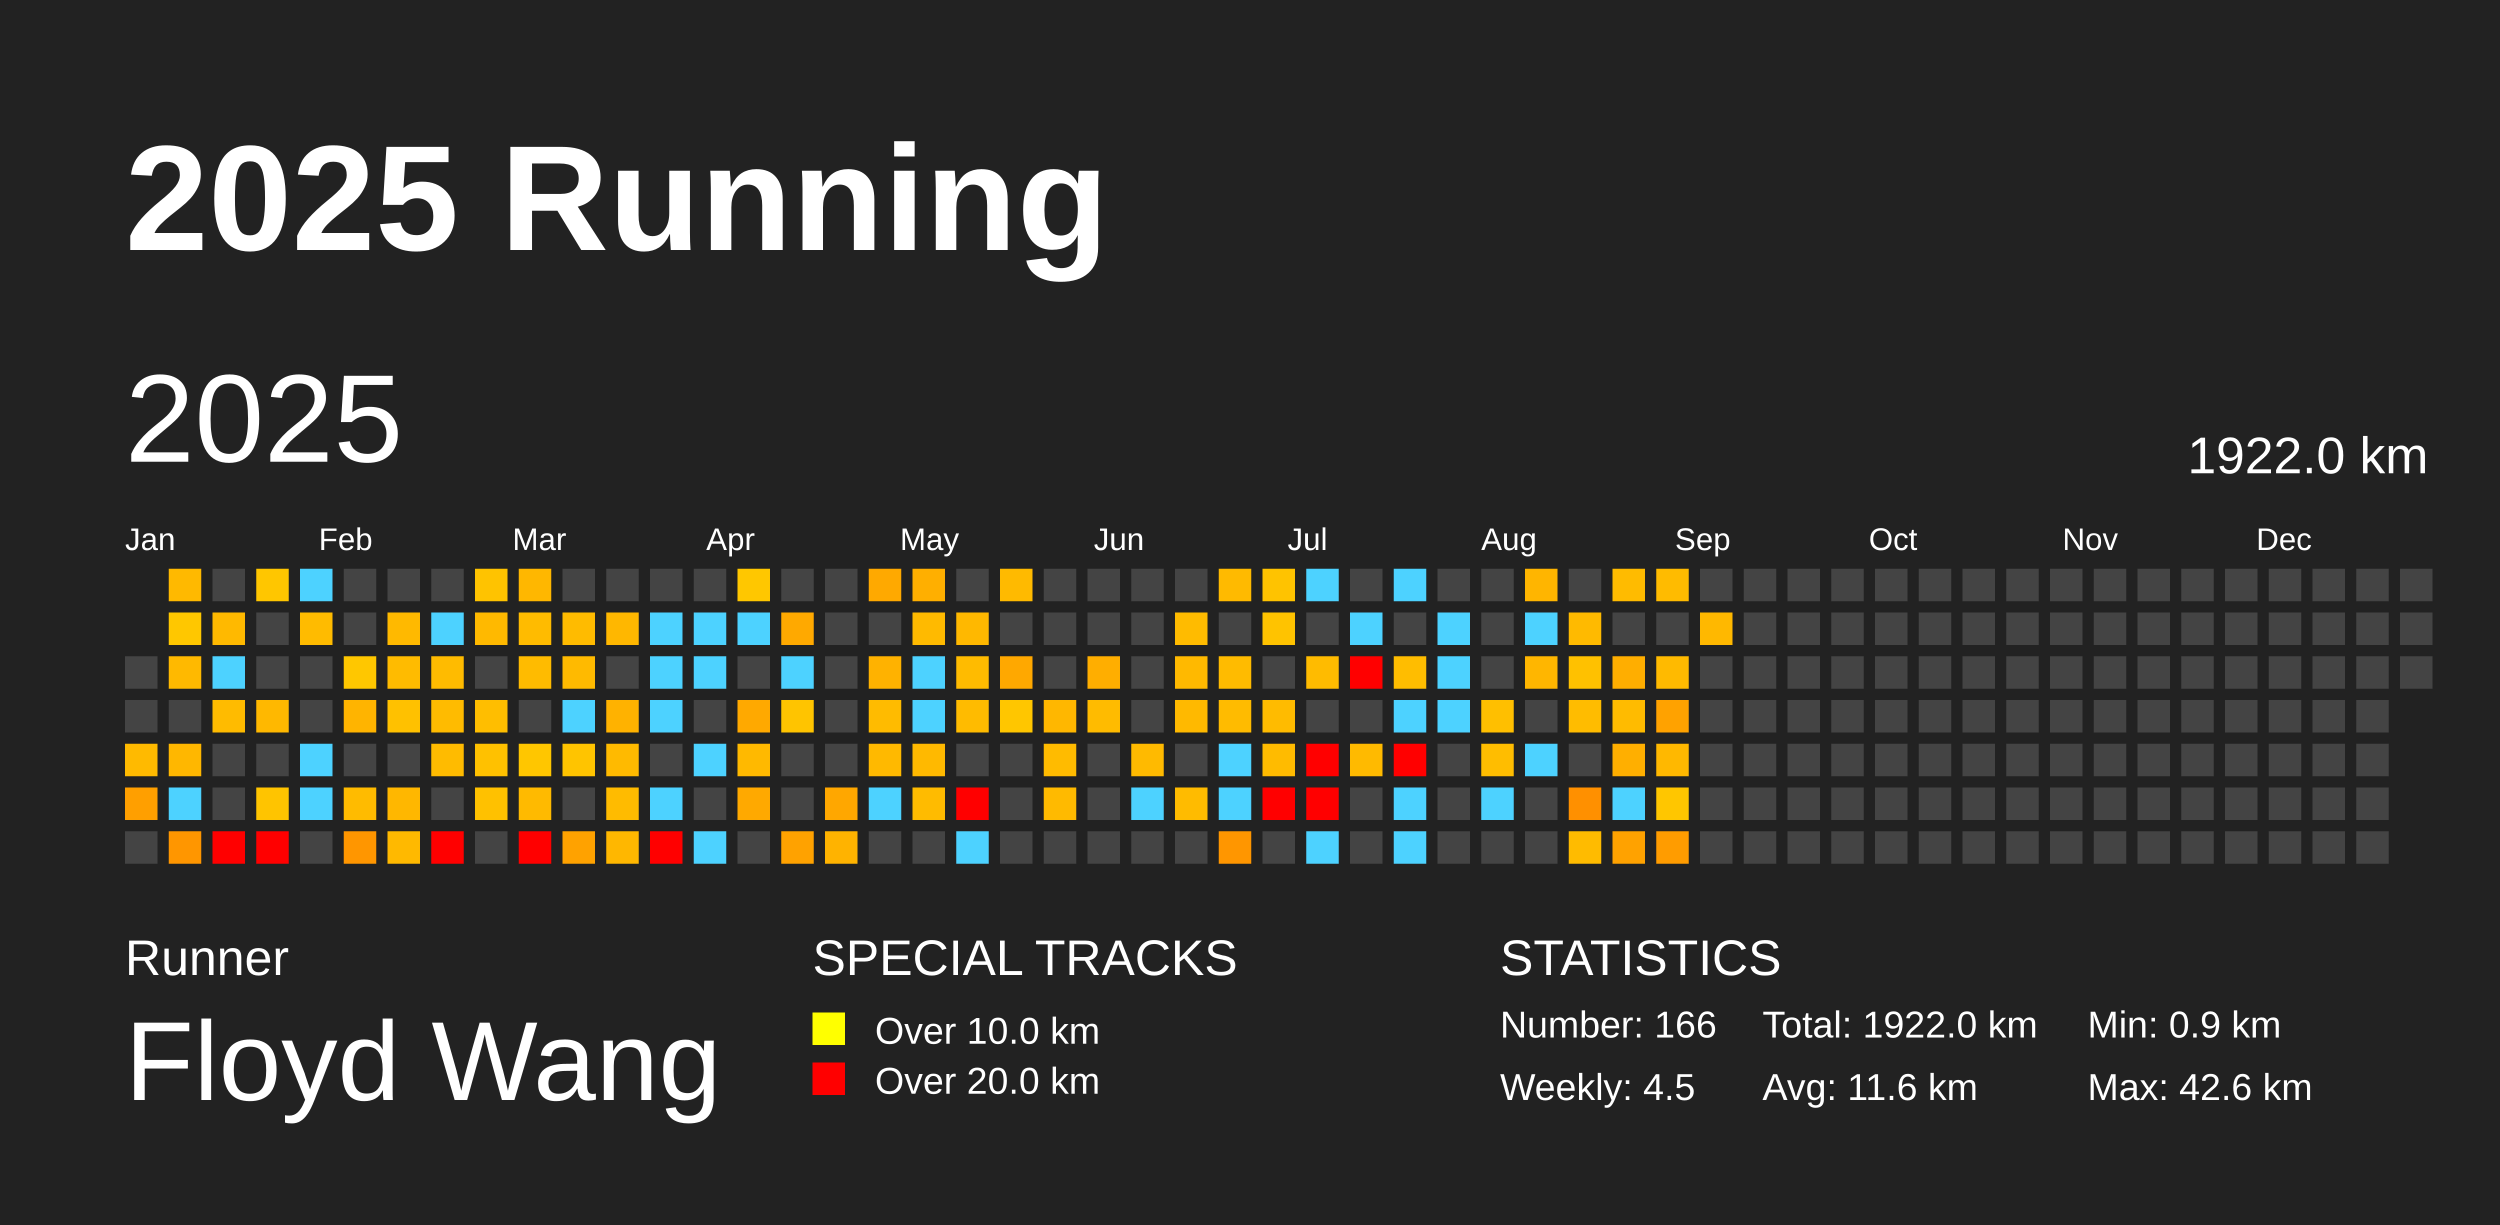
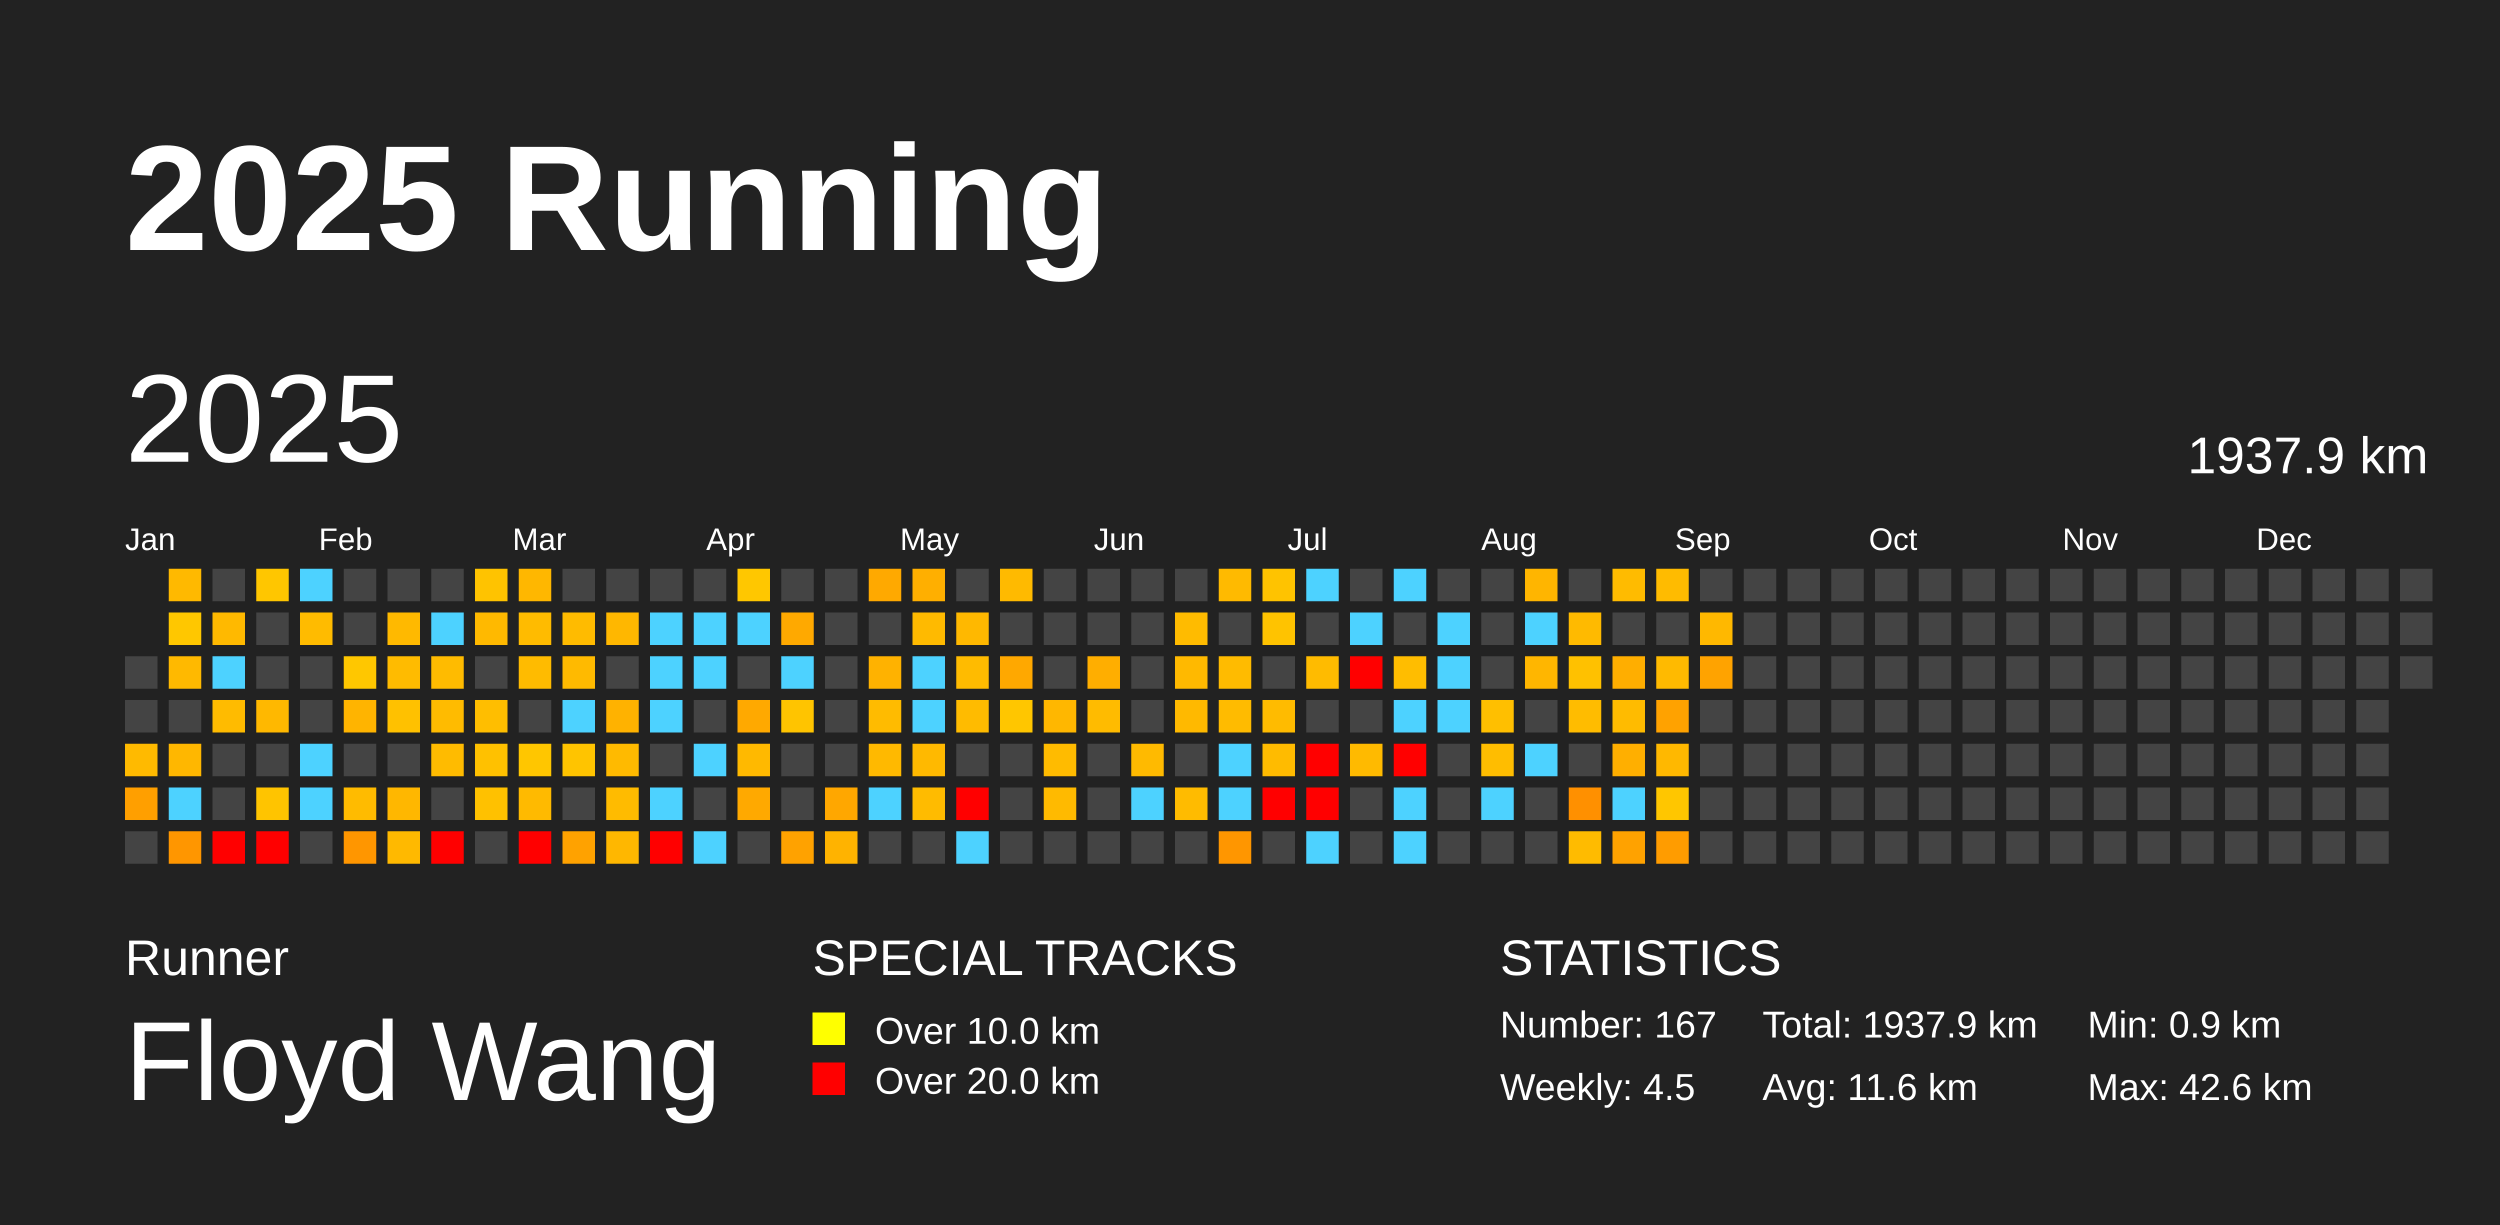
<svg xmlns="http://www.w3.org/2000/svg" baseProfile="full" height="98mm" version="1.1" viewBox="0,0,200,98" width="200mm">
  <defs />
  <rect fill="#222222" height="98" width="200" x="0" y="0" />
  <text fill="#FFFFFF" style="font-size:12px; font-family:Arial; font-weight:bold;" x="10" y="20">2025 Running</text>
  <text fill="#FFFFFF" style="font-size:4px; font-family:Arial" x="10" y="78">Runner</text>
  <text fill="#FFFFFF" style="font-size:9px; font-family:Arial" x="10" y="88">Floyd Wang</text>
  <text fill="#FFFFFF" style="font-size:4px; font-family:Arial" x="65" y="78">SPECIAL TRACKS</text>
  <rect fill="yellow" height="2.6" width="2.6" x="65" y="81" />
  <text fill="#FFFFFF" style="font-size:3px; font-family:Arial" x="70" y="83.5">Over 10.0 km</text>
  <rect fill="red" height="2.6" width="2.6" x="65" y="85" />
  <text fill="#FFFFFF" style="font-size:3px; font-family:Arial" x="70" y="87.5">Over 20.0 km</text>
  <text fill="#FFFFFF" style="font-size:4px; font-family:Arial" x="120" y="78">STATISTICS</text>
-   <text fill="#FFFFFF" style="font-size:3px; font-family:Arial" x="120" y="83">Number: 166</text>
+   <text fill="#FFFFFF" style="font-size:3px; font-family:Arial" x="120" y="83">Number: 167</text>
  <text fill="#FFFFFF" style="font-size:3px; font-family:Arial" x="120" y="88">Weekly: 4.5</text>
-   <text fill="#FFFFFF" style="font-size:3px; font-family:Arial" x="141" y="83">Total: 1922.0 km</text>
+   <text fill="#FFFFFF" style="font-size:3px; font-family:Arial" x="141" y="83">Total: 1937.9 km</text>
  <text fill="#FFFFFF" style="font-size:3px; font-family:Arial" x="141" y="88">Avg: 11.6 km</text>
  <text fill="#FFFFFF" style="font-size:3px; font-family:Arial" x="167" y="83">Min: 0.9 km</text>
  <text fill="#FFFFFF" style="font-size:3px; font-family:Arial" x="167" y="88">Max: 42.6 km</text>
  <text dominant-baseline="hanging" fill="#FFFFFF" style="font-size:10.0px; font-family:Arial;" x="10" y="30">2025</text>
-   <text dominant-baseline="hanging" fill="#FFFFFF" style="font-size:4.125px; font-family:Arial;" x="175" y="35">1922.0 km</text>
+   <text dominant-baseline="hanging" fill="#FFFFFF" style="font-size:4.125px; font-family:Arial;" x="175" y="35">1937.9 km</text>
  <text fill="#FFFFFF" style="font-size:2.5px; font-family:Arial" x="10.0" y="44">Jan</text>
  <text fill="#FFFFFF" style="font-size:2.5px; font-family:Arial" x="25.5" y="44">Feb</text>
  <text fill="#FFFFFF" style="font-size:2.5px; font-family:Arial" x="41.0" y="44">Mar</text>
  <text fill="#FFFFFF" style="font-size:2.5px; font-family:Arial" x="56.5" y="44">Apr</text>
  <text fill="#FFFFFF" style="font-size:2.5px; font-family:Arial" x="72.0" y="44">May</text>
  <text fill="#FFFFFF" style="font-size:2.5px; font-family:Arial" x="87.5" y="44">Jun</text>
  <text fill="#FFFFFF" style="font-size:2.5px; font-family:Arial" x="103.0" y="44">Jul</text>
  <text fill="#FFFFFF" style="font-size:2.5px; font-family:Arial" x="118.5" y="44">Aug</text>
  <text fill="#FFFFFF" style="font-size:2.5px; font-family:Arial" x="134.0" y="44">Sep</text>
  <text fill="#FFFFFF" style="font-size:2.5px; font-family:Arial" x="149.5" y="44">Oct</text>
  <text fill="#FFFFFF" style="font-size:2.5px; font-family:Arial" x="165.0" y="44">Nov</text>
  <text fill="#FFFFFF" style="font-size:2.5px; font-family:Arial" x="180.5" y="44">Dec</text>
  <rect fill="#444444" height="2.6" width="2.6" x="10.0" y="52.5" />
  <rect fill="#444444" height="2.6" width="2.6" x="10.0" y="56.0" />
  <rect fill="#ffba00" height="2.6" width="2.6" x="10.0" y="59.5" />
  <rect fill="#ff9f00" height="2.6" width="2.6" x="10.0" y="63.0" />
  <rect fill="#444444" height="2.6" width="2.6" x="10.0" y="66.5" />
  <rect fill="#ffb900" height="2.6" width="2.6" x="13.5" y="45.5" />
  <rect fill="#ffc700" height="2.6" width="2.6" x="13.5" y="49.0" />
  <rect fill="#ffb900" height="2.6" width="2.6" x="13.5" y="52.5" />
  <rect fill="#444444" height="2.6" width="2.6" x="13.5" y="56.0" />
  <rect fill="#ffb700" height="2.6" width="2.6" x="13.5" y="59.5" />
  <rect fill="#4dd2ff" height="2.6" width="2.6" x="13.5" y="63.0" />
  <rect fill="#ff9600" height="2.6" width="2.6" x="13.5" y="66.5" />
  <rect fill="#444444" height="2.6" width="2.6" x="17.0" y="45.5" />
  <rect fill="#ffb900" height="2.6" width="2.6" x="17.0" y="49.0" />
  <rect fill="#4dd2ff" height="2.6" width="2.6" x="17.0" y="52.5" />
  <rect fill="#ffbb00" height="2.6" width="2.6" x="17.0" y="56.0" />
  <rect fill="#444444" height="2.6" width="2.6" x="17.0" y="59.5" />
  <rect fill="#444444" height="2.6" width="2.6" x="17.0" y="63.0" />
  <rect fill="red" height="2.6" width="2.6" x="17.0" y="66.5" />
  <rect fill="#ffc600" height="2.6" width="2.6" x="20.5" y="45.5" />
  <rect fill="#444444" height="2.6" width="2.6" x="20.5" y="49.0" />
  <rect fill="#444444" height="2.6" width="2.6" x="20.5" y="52.5" />
  <rect fill="#ffb800" height="2.6" width="2.6" x="20.5" y="56.0" />
  <rect fill="#444444" height="2.6" width="2.6" x="20.5" y="59.5" />
  <rect fill="#ffc400" height="2.6" width="2.6" x="20.5" y="63.0" />
  <rect fill="red" height="2.6" width="2.6" x="20.5" y="66.5" />
  <rect fill="#4dd2ff" height="2.6" width="2.6" x="24.0" y="45.5" />
  <rect fill="#ffbb00" height="2.6" width="2.6" x="24.0" y="49.0" />
  <rect fill="#444444" height="2.6" width="2.6" x="24.0" y="52.5" />
  <rect fill="#444444" height="2.6" width="2.6" x="24.0" y="56.0" />
  <rect fill="#4dd2ff" height="2.6" width="2.6" x="24.0" y="59.5" />
  <rect fill="#4dd2ff" height="2.6" width="2.6" x="24.0" y="63.0" />
  <rect fill="#444444" height="2.6" width="2.6" x="24.0" y="66.5" />
  <rect fill="#444444" height="2.6" width="2.6" x="27.5" y="45.5" />
  <rect fill="#444444" height="2.6" width="2.6" x="27.5" y="49.0" />
  <rect fill="#ffc700" height="2.6" width="2.6" x="27.5" y="52.5" />
  <rect fill="#ffb400" height="2.6" width="2.6" x="27.5" y="56.0" />
  <rect fill="#444444" height="2.6" width="2.6" x="27.5" y="59.5" />
  <rect fill="#ffbb00" height="2.6" width="2.6" x="27.5" y="63.0" />
  <rect fill="#ff9600" height="2.6" width="2.6" x="27.5" y="66.5" />
  <rect fill="#444444" height="2.6" width="2.6" x="31.0" y="45.5" />
  <rect fill="#ffb900" height="2.6" width="2.6" x="31.0" y="49.0" />
  <rect fill="#ffbb00" height="2.6" width="2.6" x="31.0" y="52.5" />
  <rect fill="#ffc100" height="2.6" width="2.6" x="31.0" y="56.0" />
  <rect fill="#444444" height="2.6" width="2.6" x="31.0" y="59.5" />
  <rect fill="#ffb700" height="2.6" width="2.6" x="31.0" y="63.0" />
  <rect fill="#ffb900" height="2.6" width="2.6" x="31.0" y="66.5" />
  <rect fill="#444444" height="2.6" width="2.6" x="34.5" y="45.5" />
  <rect fill="#4dd2ff" height="2.6" width="2.6" x="34.5" y="49.0" />
  <rect fill="#ffbb00" height="2.6" width="2.6" x="34.5" y="52.5" />
  <rect fill="#ffbb00" height="2.6" width="2.6" x="34.5" y="56.0" />
  <rect fill="#ffbb00" height="2.6" width="2.6" x="34.5" y="59.5" />
  <rect fill="#444444" height="2.6" width="2.6" x="34.5" y="63.0" />
  <rect fill="red" height="2.6" width="2.6" x="34.5" y="66.5" />
  <rect fill="#ffc300" height="2.6" width="2.6" x="38.0" y="45.5" />
  <rect fill="#ffb900" height="2.6" width="2.6" x="38.0" y="49.0" />
  <rect fill="#444444" height="2.6" width="2.6" x="38.0" y="52.5" />
  <rect fill="#ffbe00" height="2.6" width="2.6" x="38.0" y="56.0" />
  <rect fill="#ffc100" height="2.6" width="2.6" x="38.0" y="59.5" />
  <rect fill="#ffc100" height="2.6" width="2.6" x="38.0" y="63.0" />
  <rect fill="#444444" height="2.6" width="2.6" x="38.0" y="66.5" />
  <rect fill="#ffb700" height="2.6" width="2.6" x="41.5" y="45.5" />
  <rect fill="#ffbb00" height="2.6" width="2.6" x="41.5" y="49.0" />
  <rect fill="#ffbb00" height="2.6" width="2.6" x="41.5" y="52.5" />
  <rect fill="#444444" height="2.6" width="2.6" x="41.5" y="56.0" />
  <rect fill="#ffc600" height="2.6" width="2.6" x="41.5" y="59.5" />
  <rect fill="#ffba00" height="2.6" width="2.6" x="41.5" y="63.0" />
  <rect fill="red" height="2.6" width="2.6" x="41.5" y="66.5" />
  <rect fill="#444444" height="2.6" width="2.6" x="45.0" y="45.5" />
  <rect fill="#ffbb00" height="2.6" width="2.6" x="45.0" y="49.0" />
  <rect fill="#ffba00" height="2.6" width="2.6" x="45.0" y="52.5" />
  <rect fill="#4dd2ff" height="2.6" width="2.6" x="45.0" y="56.0" />
  <rect fill="#ffc400" height="2.6" width="2.6" x="45.0" y="59.5" />
  <rect fill="#444444" height="2.6" width="2.6" x="45.0" y="63.0" />
  <rect fill="#ffa200" height="2.6" width="2.6" x="45.0" y="66.5" />
  <rect fill="#444444" height="2.6" width="2.6" x="48.5" y="45.5" />
  <rect fill="#ffb700" height="2.6" width="2.6" x="48.5" y="49.0" />
  <rect fill="#444444" height="2.6" width="2.6" x="48.5" y="52.5" />
  <rect fill="#ffb200" height="2.6" width="2.6" x="48.5" y="56.0" />
  <rect fill="#ffba00" height="2.6" width="2.6" x="48.5" y="59.5" />
  <rect fill="#ffbb00" height="2.6" width="2.6" x="48.5" y="63.0" />
  <rect fill="#ffb700" height="2.6" width="2.6" x="48.5" y="66.5" />
  <rect fill="#444444" height="2.6" width="2.6" x="52.0" y="45.5" />
  <rect fill="#4dd2ff" height="2.6" width="2.6" x="52.0" y="49.0" />
  <rect fill="#4dd2ff" height="2.6" width="2.6" x="52.0" y="52.5" />
  <rect fill="#4dd2ff" height="2.6" width="2.6" x="52.0" y="56.0" />
  <rect fill="#444444" height="2.6" width="2.6" x="52.0" y="59.5" />
  <rect fill="#4dd2ff" height="2.6" width="2.6" x="52.0" y="63.0" />
  <rect fill="red" height="2.6" width="2.6" x="52.0" y="66.5" />
  <rect fill="#444444" height="2.6" width="2.6" x="55.5" y="45.5" />
  <rect fill="#4dd2ff" height="2.6" width="2.6" x="55.5" y="49.0" />
  <rect fill="#4dd2ff" height="2.6" width="2.6" x="55.5" y="52.5" />
  <rect fill="#444444" height="2.6" width="2.6" x="55.5" y="56.0" />
  <rect fill="#4dd2ff" height="2.6" width="2.6" x="55.5" y="59.5" />
  <rect fill="#444444" height="2.6" width="2.6" x="55.5" y="63.0" />
  <rect fill="#4dd2ff" height="2.6" width="2.6" x="55.5" y="66.5" />
  <rect fill="#ffc700" height="2.6" width="2.6" x="59.0" y="45.5" />
  <rect fill="#4dd2ff" height="2.6" width="2.6" x="59.0" y="49.0" />
  <rect fill="#444444" height="2.6" width="2.6" x="59.0" y="52.5" />
  <rect fill="#ffa900" height="2.6" width="2.6" x="59.0" y="56.0" />
  <rect fill="#ffb900" height="2.6" width="2.6" x="59.0" y="59.5" />
  <rect fill="#ffa900" height="2.6" width="2.6" x="59.0" y="63.0" />
  <rect fill="#444444" height="2.6" width="2.6" x="59.0" y="66.5" />
  <rect fill="#444444" height="2.6" width="2.6" x="62.5" y="45.5" />
  <rect fill="#ffa900" height="2.6" width="2.6" x="62.5" y="49.0" />
  <rect fill="#4dd2ff" height="2.6" width="2.6" x="62.5" y="52.5" />
  <rect fill="#ffc400" height="2.6" width="2.6" x="62.5" y="56.0" />
  <rect fill="#444444" height="2.6" width="2.6" x="62.5" y="59.5" />
  <rect fill="#444444" height="2.6" width="2.6" x="62.5" y="63.0" />
  <rect fill="#ffa200" height="2.6" width="2.6" x="62.5" y="66.5" />
  <rect fill="#444444" height="2.6" width="2.6" x="66.0" y="45.5" />
  <rect fill="#444444" height="2.6" width="2.6" x="66.0" y="49.0" />
  <rect fill="#444444" height="2.6" width="2.6" x="66.0" y="52.5" />
  <rect fill="#444444" height="2.6" width="2.6" x="66.0" y="56.0" />
  <rect fill="#444444" height="2.6" width="2.6" x="66.0" y="59.5" />
  <rect fill="#ffa700" height="2.6" width="2.6" x="66.0" y="63.0" />
  <rect fill="#ffb300" height="2.6" width="2.6" x="66.0" y="66.5" />
  <rect fill="#ffa900" height="2.6" width="2.6" x="69.5" y="45.5" />
  <rect fill="#444444" height="2.6" width="2.6" x="69.5" y="49.0" />
  <rect fill="#ffb200" height="2.6" width="2.6" x="69.5" y="52.5" />
  <rect fill="#ffbb00" height="2.6" width="2.6" x="69.5" y="56.0" />
  <rect fill="#ffb900" height="2.6" width="2.6" x="69.5" y="59.5" />
  <rect fill="#4dd2ff" height="2.6" width="2.6" x="69.5" y="63.0" />
  <rect fill="#444444" height="2.6" width="2.6" x="69.5" y="66.5" />
  <rect fill="#ffaf00" height="2.6" width="2.6" x="73.0" y="45.5" />
  <rect fill="#ffba00" height="2.6" width="2.6" x="73.0" y="49.0" />
  <rect fill="#4dd2ff" height="2.6" width="2.6" x="73.0" y="52.5" />
  <rect fill="#4dd2ff" height="2.6" width="2.6" x="73.0" y="56.0" />
  <rect fill="#ffb900" height="2.6" width="2.6" x="73.0" y="59.5" />
  <rect fill="#ffbb00" height="2.6" width="2.6" x="73.0" y="63.0" />
  <rect fill="#444444" height="2.6" width="2.6" x="73.0" y="66.5" />
  <rect fill="#444444" height="2.6" width="2.6" x="76.5" y="45.5" />
  <rect fill="#ffb800" height="2.6" width="2.6" x="76.5" y="49.0" />
  <rect fill="#ffbb00" height="2.6" width="2.6" x="76.5" y="52.5" />
  <rect fill="#ffbb00" height="2.6" width="2.6" x="76.5" y="56.0" />
  <rect fill="#444444" height="2.6" width="2.6" x="76.5" y="59.5" />
  <rect fill="red" height="2.6" width="2.6" x="76.5" y="63.0" />
  <rect fill="#4dd2ff" height="2.6" width="2.6" x="76.5" y="66.5" />
  <rect fill="#ffba00" height="2.6" width="2.6" x="80.0" y="45.5" />
  <rect fill="#444444" height="2.6" width="2.6" x="80.0" y="49.0" />
  <rect fill="#ffa800" height="2.6" width="2.6" x="80.0" y="52.5" />
  <rect fill="#ffc600" height="2.6" width="2.6" x="80.0" y="56.0" />
  <rect fill="#444444" height="2.6" width="2.6" x="80.0" y="59.5" />
  <rect fill="#444444" height="2.6" width="2.6" x="80.0" y="63.0" />
  <rect fill="#444444" height="2.6" width="2.6" x="80.0" y="66.5" />
  <rect fill="#444444" height="2.6" width="2.6" x="83.5" y="45.5" />
  <rect fill="#444444" height="2.6" width="2.6" x="83.5" y="49.0" />
  <rect fill="#444444" height="2.6" width="2.6" x="83.5" y="52.5" />
  <rect fill="#ffb700" height="2.6" width="2.6" x="83.5" y="56.0" />
  <rect fill="#ffbb00" height="2.6" width="2.6" x="83.5" y="59.5" />
  <rect fill="#ffba00" height="2.6" width="2.6" x="83.5" y="63.0" />
  <rect fill="#444444" height="2.6" width="2.6" x="83.5" y="66.5" />
  <rect fill="#444444" height="2.6" width="2.6" x="87.0" y="45.5" />
  <rect fill="#444444" height="2.6" width="2.6" x="87.0" y="49.0" />
  <rect fill="#ffae00" height="2.6" width="2.6" x="87.0" y="52.5" />
  <rect fill="#ffbb00" height="2.6" width="2.6" x="87.0" y="56.0" />
  <rect fill="#444444" height="2.6" width="2.6" x="87.0" y="59.5" />
  <rect fill="#444444" height="2.6" width="2.6" x="87.0" y="63.0" />
  <rect fill="#444444" height="2.6" width="2.6" x="87.0" y="66.5" />
  <rect fill="#444444" height="2.6" width="2.6" x="90.5" y="45.5" />
  <rect fill="#444444" height="2.6" width="2.6" x="90.5" y="49.0" />
  <rect fill="#444444" height="2.6" width="2.6" x="90.5" y="52.5" />
  <rect fill="#444444" height="2.6" width="2.6" x="90.5" y="56.0" />
  <rect fill="#ffba00" height="2.6" width="2.6" x="90.5" y="59.5" />
  <rect fill="#4dd2ff" height="2.6" width="2.6" x="90.5" y="63.0" />
  <rect fill="#444444" height="2.6" width="2.6" x="90.5" y="66.5" />
  <rect fill="#444444" height="2.6" width="2.6" x="94.0" y="45.5" />
  <rect fill="#ffbb00" height="2.6" width="2.6" x="94.0" y="49.0" />
  <rect fill="#ffb900" height="2.6" width="2.6" x="94.0" y="52.5" />
  <rect fill="#ffb900" height="2.6" width="2.6" x="94.0" y="56.0" />
  <rect fill="#444444" height="2.6" width="2.6" x="94.0" y="59.5" />
  <rect fill="#ffbb00" height="2.6" width="2.6" x="94.0" y="63.0" />
  <rect fill="#444444" height="2.6" width="2.6" x="94.0" y="66.5" />
  <rect fill="#ffba00" height="2.6" width="2.6" x="97.5" y="45.5" />
  <rect fill="#444444" height="2.6" width="2.6" x="97.5" y="49.0" />
  <rect fill="#ffbb00" height="2.6" width="2.6" x="97.5" y="52.5" />
  <rect fill="#ffbb00" height="2.6" width="2.6" x="97.5" y="56.0" />
  <rect fill="#4dd2ff" height="2.6" width="2.6" x="97.5" y="59.5" />
  <rect fill="#4dd2ff" height="2.6" width="2.6" x="97.5" y="63.0" />
  <rect fill="#ff9600" height="2.6" width="2.6" x="97.5" y="66.5" />
  <rect fill="#ffc300" height="2.6" width="2.6" x="101.0" y="45.5" />
  <rect fill="#ffc300" height="2.6" width="2.6" x="101.0" y="49.0" />
  <rect fill="#444444" height="2.6" width="2.6" x="101.0" y="52.5" />
  <rect fill="#ffbb00" height="2.6" width="2.6" x="101.0" y="56.0" />
  <rect fill="#ffbb00" height="2.6" width="2.6" x="101.0" y="59.5" />
  <rect fill="red" height="2.6" width="2.6" x="101.0" y="63.0" />
  <rect fill="#444444" height="2.6" width="2.6" x="101.0" y="66.5" />
  <rect fill="#4dd2ff" height="2.6" width="2.6" x="104.5" y="45.5" />
  <rect fill="#444444" height="2.6" width="2.6" x="104.5" y="49.0" />
  <rect fill="#ffbb00" height="2.6" width="2.6" x="104.5" y="52.5" />
  <rect fill="#444444" height="2.6" width="2.6" x="104.5" y="56.0" />
  <rect fill="red" height="2.6" width="2.6" x="104.5" y="59.5" />
  <rect fill="red" height="2.6" width="2.6" x="104.5" y="63.0" />
  <rect fill="#4dd2ff" height="2.6" width="2.6" x="104.5" y="66.5" />
  <rect fill="#444444" height="2.6" width="2.6" x="108.0" y="45.5" />
  <rect fill="#4dd2ff" height="2.6" width="2.6" x="108.0" y="49.0" />
  <rect fill="red" height="2.6" width="2.6" x="108.0" y="52.5" />
  <rect fill="#444444" height="2.6" width="2.6" x="108.0" y="56.0" />
  <rect fill="#ffba00" height="2.6" width="2.6" x="108.0" y="59.5" />
  <rect fill="#444444" height="2.6" width="2.6" x="108.0" y="63.0" />
  <rect fill="#444444" height="2.6" width="2.6" x="108.0" y="66.5" />
  <rect fill="#4dd2ff" height="2.6" width="2.6" x="111.5" y="45.5" />
  <rect fill="#444444" height="2.6" width="2.6" x="111.5" y="49.0" />
  <rect fill="#ffbd00" height="2.6" width="2.6" x="111.5" y="52.5" />
  <rect fill="#4dd2ff" height="2.6" width="2.6" x="111.5" y="56.0" />
  <rect fill="red" height="2.6" width="2.6" x="111.5" y="59.5" />
  <rect fill="#4dd2ff" height="2.6" width="2.6" x="111.5" y="63.0" />
  <rect fill="#4dd2ff" height="2.6" width="2.6" x="111.5" y="66.5" />
  <rect fill="#444444" height="2.6" width="2.6" x="115.0" y="45.5" />
  <rect fill="#4dd2ff" height="2.6" width="2.6" x="115.0" y="49.0" />
  <rect fill="#4dd2ff" height="2.6" width="2.6" x="115.0" y="52.5" />
  <rect fill="#4dd2ff" height="2.6" width="2.6" x="115.0" y="56.0" />
  <rect fill="#444444" height="2.6" width="2.6" x="115.0" y="59.5" />
  <rect fill="#444444" height="2.6" width="2.6" x="115.0" y="63.0" />
  <rect fill="#444444" height="2.6" width="2.6" x="115.0" y="66.5" />
  <rect fill="#444444" height="2.6" width="2.6" x="118.5" y="45.5" />
  <rect fill="#444444" height="2.6" width="2.6" x="118.5" y="49.0" />
  <rect fill="#444444" height="2.6" width="2.6" x="118.5" y="52.5" />
  <rect fill="#ffbf00" height="2.6" width="2.6" x="118.5" y="56.0" />
  <rect fill="#ffbd00" height="2.6" width="2.6" x="118.5" y="59.5" />
  <rect fill="#4dd2ff" height="2.6" width="2.6" x="118.5" y="63.0" />
  <rect fill="#444444" height="2.6" width="2.6" x="118.5" y="66.5" />
  <rect fill="#ffb500" height="2.6" width="2.6" x="122.0" y="45.5" />
  <rect fill="#4dd2ff" height="2.6" width="2.6" x="122.0" y="49.0" />
  <rect fill="#ffb600" height="2.6" width="2.6" x="122.0" y="52.5" />
  <rect fill="#444444" height="2.6" width="2.6" x="122.0" y="56.0" />
  <rect fill="#4dd2ff" height="2.6" width="2.6" x="122.0" y="59.5" />
  <rect fill="#444444" height="2.6" width="2.6" x="122.0" y="63.0" />
  <rect fill="#444444" height="2.6" width="2.6" x="122.0" y="66.5" />
  <rect fill="#444444" height="2.6" width="2.6" x="125.5" y="45.5" />
  <rect fill="#ffba00" height="2.6" width="2.6" x="125.5" y="49.0" />
  <rect fill="#ffc100" height="2.6" width="2.6" x="125.5" y="52.5" />
  <rect fill="#ffbc00" height="2.6" width="2.6" x="125.5" y="56.0" />
  <rect fill="#444444" height="2.6" width="2.6" x="125.5" y="59.5" />
  <rect fill="#ff9000" height="2.6" width="2.6" x="125.5" y="63.0" />
  <rect fill="#ffbb00" height="2.6" width="2.6" x="125.5" y="66.5" />
  <rect fill="#ffbb00" height="2.6" width="2.6" x="129.0" y="45.5" />
  <rect fill="#444444" height="2.6" width="2.6" x="129.0" y="49.0" />
  <rect fill="#ffae00" height="2.6" width="2.6" x="129.0" y="52.5" />
  <rect fill="#ffbb00" height="2.6" width="2.6" x="129.0" y="56.0" />
  <rect fill="#ffaf00" height="2.6" width="2.6" x="129.0" y="59.5" />
  <rect fill="#4dd2ff" height="2.6" width="2.6" x="129.0" y="63.0" />
  <rect fill="#ffa200" height="2.6" width="2.6" x="129.0" y="66.5" />
  <rect fill="#ffbb00" height="2.6" width="2.6" x="132.5" y="45.5" />
  <rect fill="#444444" height="2.6" width="2.6" x="132.5" y="49.0" />
  <rect fill="#ffba00" height="2.6" width="2.6" x="132.5" y="52.5" />
  <rect fill="#ffa200" height="2.6" width="2.6" x="132.5" y="56.0" />
  <rect fill="#ffb800" height="2.6" width="2.6" x="132.5" y="59.5" />
  <rect fill="#ffc600" height="2.6" width="2.6" x="132.5" y="63.0" />
  <rect fill="#ff9c00" height="2.6" width="2.6" x="132.5" y="66.5" />
  <rect fill="#444444" height="2.6" width="2.6" x="136.0" y="45.5" />
  <rect fill="#ffb800" height="2.6" width="2.6" x="136.0" y="49.0" />
-   <rect fill="#444444" height="2.6" width="2.6" x="136.0" y="52.5" />
+   <rect fill="#ffa300" height="2.6" width="2.6" x="136.0" y="52.5" />
  <rect fill="#444444" height="2.6" width="2.6" x="136.0" y="56.0" />
  <rect fill="#444444" height="2.6" width="2.6" x="136.0" y="59.5" />
  <rect fill="#444444" height="2.6" width="2.6" x="136.0" y="63.0" />
  <rect fill="#444444" height="2.6" width="2.6" x="136.0" y="66.5" />
  <rect fill="#444444" height="2.6" width="2.6" x="139.5" y="45.5" />
  <rect fill="#444444" height="2.6" width="2.6" x="139.5" y="49.0" />
  <rect fill="#444444" height="2.6" width="2.6" x="139.5" y="52.5" />
  <rect fill="#444444" height="2.6" width="2.6" x="139.5" y="56.0" />
  <rect fill="#444444" height="2.6" width="2.6" x="139.5" y="59.5" />
  <rect fill="#444444" height="2.6" width="2.6" x="139.5" y="63.0" />
  <rect fill="#444444" height="2.6" width="2.6" x="139.5" y="66.5" />
  <rect fill="#444444" height="2.6" width="2.6" x="143.0" y="45.5" />
  <rect fill="#444444" height="2.6" width="2.6" x="143.0" y="49.0" />
  <rect fill="#444444" height="2.6" width="2.6" x="143.0" y="52.5" />
  <rect fill="#444444" height="2.6" width="2.6" x="143.0" y="56.0" />
  <rect fill="#444444" height="2.6" width="2.6" x="143.0" y="59.5" />
  <rect fill="#444444" height="2.6" width="2.6" x="143.0" y="63.0" />
  <rect fill="#444444" height="2.6" width="2.6" x="143.0" y="66.5" />
  <rect fill="#444444" height="2.6" width="2.6" x="146.5" y="45.5" />
  <rect fill="#444444" height="2.6" width="2.6" x="146.5" y="49.0" />
  <rect fill="#444444" height="2.6" width="2.6" x="146.5" y="52.5" />
  <rect fill="#444444" height="2.6" width="2.6" x="146.5" y="56.0" />
  <rect fill="#444444" height="2.6" width="2.6" x="146.5" y="59.5" />
  <rect fill="#444444" height="2.6" width="2.6" x="146.5" y="63.0" />
  <rect fill="#444444" height="2.6" width="2.6" x="146.5" y="66.5" />
  <rect fill="#444444" height="2.6" width="2.6" x="150.0" y="45.5" />
  <rect fill="#444444" height="2.6" width="2.6" x="150.0" y="49.0" />
  <rect fill="#444444" height="2.6" width="2.6" x="150.0" y="52.5" />
  <rect fill="#444444" height="2.6" width="2.6" x="150.0" y="56.0" />
  <rect fill="#444444" height="2.6" width="2.6" x="150.0" y="59.5" />
  <rect fill="#444444" height="2.6" width="2.6" x="150.0" y="63.0" />
  <rect fill="#444444" height="2.6" width="2.6" x="150.0" y="66.5" />
  <rect fill="#444444" height="2.6" width="2.6" x="153.5" y="45.5" />
  <rect fill="#444444" height="2.6" width="2.6" x="153.5" y="49.0" />
  <rect fill="#444444" height="2.6" width="2.6" x="153.5" y="52.5" />
  <rect fill="#444444" height="2.6" width="2.6" x="153.5" y="56.0" />
  <rect fill="#444444" height="2.6" width="2.6" x="153.5" y="59.5" />
  <rect fill="#444444" height="2.6" width="2.6" x="153.5" y="63.0" />
  <rect fill="#444444" height="2.6" width="2.6" x="153.5" y="66.5" />
  <rect fill="#444444" height="2.6" width="2.6" x="157.0" y="45.5" />
  <rect fill="#444444" height="2.6" width="2.6" x="157.0" y="49.0" />
  <rect fill="#444444" height="2.6" width="2.6" x="157.0" y="52.5" />
  <rect fill="#444444" height="2.6" width="2.6" x="157.0" y="56.0" />
  <rect fill="#444444" height="2.6" width="2.6" x="157.0" y="59.5" />
  <rect fill="#444444" height="2.6" width="2.6" x="157.0" y="63.0" />
  <rect fill="#444444" height="2.6" width="2.6" x="157.0" y="66.5" />
  <rect fill="#444444" height="2.6" width="2.6" x="160.5" y="45.5" />
  <rect fill="#444444" height="2.6" width="2.6" x="160.5" y="49.0" />
  <rect fill="#444444" height="2.6" width="2.6" x="160.5" y="52.5" />
  <rect fill="#444444" height="2.6" width="2.6" x="160.5" y="56.0" />
  <rect fill="#444444" height="2.6" width="2.6" x="160.5" y="59.5" />
  <rect fill="#444444" height="2.6" width="2.6" x="160.5" y="63.0" />
  <rect fill="#444444" height="2.6" width="2.6" x="160.5" y="66.5" />
  <rect fill="#444444" height="2.6" width="2.6" x="164.0" y="45.5" />
  <rect fill="#444444" height="2.6" width="2.6" x="164.0" y="49.0" />
  <rect fill="#444444" height="2.6" width="2.6" x="164.0" y="52.5" />
  <rect fill="#444444" height="2.6" width="2.6" x="164.0" y="56.0" />
  <rect fill="#444444" height="2.6" width="2.6" x="164.0" y="59.5" />
  <rect fill="#444444" height="2.6" width="2.6" x="164.0" y="63.0" />
  <rect fill="#444444" height="2.6" width="2.6" x="164.0" y="66.5" />
  <rect fill="#444444" height="2.6" width="2.6" x="167.5" y="45.5" />
  <rect fill="#444444" height="2.6" width="2.6" x="167.5" y="49.0" />
  <rect fill="#444444" height="2.6" width="2.6" x="167.5" y="52.5" />
  <rect fill="#444444" height="2.6" width="2.6" x="167.5" y="56.0" />
  <rect fill="#444444" height="2.6" width="2.6" x="167.5" y="59.5" />
  <rect fill="#444444" height="2.6" width="2.6" x="167.5" y="63.0" />
  <rect fill="#444444" height="2.6" width="2.6" x="167.5" y="66.5" />
  <rect fill="#444444" height="2.6" width="2.6" x="171.0" y="45.5" />
  <rect fill="#444444" height="2.6" width="2.6" x="171.0" y="49.0" />
  <rect fill="#444444" height="2.6" width="2.6" x="171.0" y="52.5" />
  <rect fill="#444444" height="2.6" width="2.6" x="171.0" y="56.0" />
  <rect fill="#444444" height="2.6" width="2.6" x="171.0" y="59.5" />
  <rect fill="#444444" height="2.6" width="2.6" x="171.0" y="63.0" />
  <rect fill="#444444" height="2.6" width="2.6" x="171.0" y="66.5" />
  <rect fill="#444444" height="2.6" width="2.6" x="174.5" y="45.5" />
  <rect fill="#444444" height="2.6" width="2.6" x="174.5" y="49.0" />
  <rect fill="#444444" height="2.6" width="2.6" x="174.5" y="52.5" />
  <rect fill="#444444" height="2.6" width="2.6" x="174.5" y="56.0" />
  <rect fill="#444444" height="2.6" width="2.6" x="174.5" y="59.5" />
  <rect fill="#444444" height="2.6" width="2.6" x="174.5" y="63.0" />
  <rect fill="#444444" height="2.6" width="2.6" x="174.5" y="66.5" />
  <rect fill="#444444" height="2.6" width="2.6" x="178.0" y="45.5" />
  <rect fill="#444444" height="2.6" width="2.6" x="178.0" y="49.0" />
  <rect fill="#444444" height="2.6" width="2.6" x="178.0" y="52.5" />
  <rect fill="#444444" height="2.6" width="2.6" x="178.0" y="56.0" />
  <rect fill="#444444" height="2.6" width="2.6" x="178.0" y="59.5" />
  <rect fill="#444444" height="2.6" width="2.6" x="178.0" y="63.0" />
  <rect fill="#444444" height="2.6" width="2.6" x="178.0" y="66.5" />
  <rect fill="#444444" height="2.6" width="2.6" x="181.5" y="45.5" />
  <rect fill="#444444" height="2.6" width="2.6" x="181.5" y="49.0" />
  <rect fill="#444444" height="2.6" width="2.6" x="181.5" y="52.5" />
  <rect fill="#444444" height="2.6" width="2.6" x="181.5" y="56.0" />
  <rect fill="#444444" height="2.6" width="2.6" x="181.5" y="59.5" />
  <rect fill="#444444" height="2.6" width="2.6" x="181.5" y="63.0" />
  <rect fill="#444444" height="2.6" width="2.6" x="181.5" y="66.5" />
  <rect fill="#444444" height="2.6" width="2.6" x="185.0" y="45.5" />
  <rect fill="#444444" height="2.6" width="2.6" x="185.0" y="49.0" />
  <rect fill="#444444" height="2.6" width="2.6" x="185.0" y="52.5" />
  <rect fill="#444444" height="2.6" width="2.6" x="185.0" y="56.0" />
  <rect fill="#444444" height="2.6" width="2.6" x="185.0" y="59.5" />
  <rect fill="#444444" height="2.6" width="2.6" x="185.0" y="63.0" />
  <rect fill="#444444" height="2.6" width="2.6" x="185.0" y="66.5" />
  <rect fill="#444444" height="2.6" width="2.6" x="188.5" y="45.5" />
  <rect fill="#444444" height="2.6" width="2.6" x="188.5" y="49.0" />
  <rect fill="#444444" height="2.6" width="2.6" x="188.5" y="52.5" />
  <rect fill="#444444" height="2.6" width="2.6" x="188.5" y="56.0" />
  <rect fill="#444444" height="2.6" width="2.6" x="188.5" y="59.5" />
  <rect fill="#444444" height="2.6" width="2.6" x="188.5" y="63.0" />
  <rect fill="#444444" height="2.6" width="2.6" x="188.5" y="66.5" />
  <rect fill="#444444" height="2.6" width="2.6" x="192.0" y="45.5" />
  <rect fill="#444444" height="2.6" width="2.6" x="192.0" y="49.0" />
  <rect fill="#444444" height="2.6" width="2.6" x="192.0" y="52.5" />
</svg>
